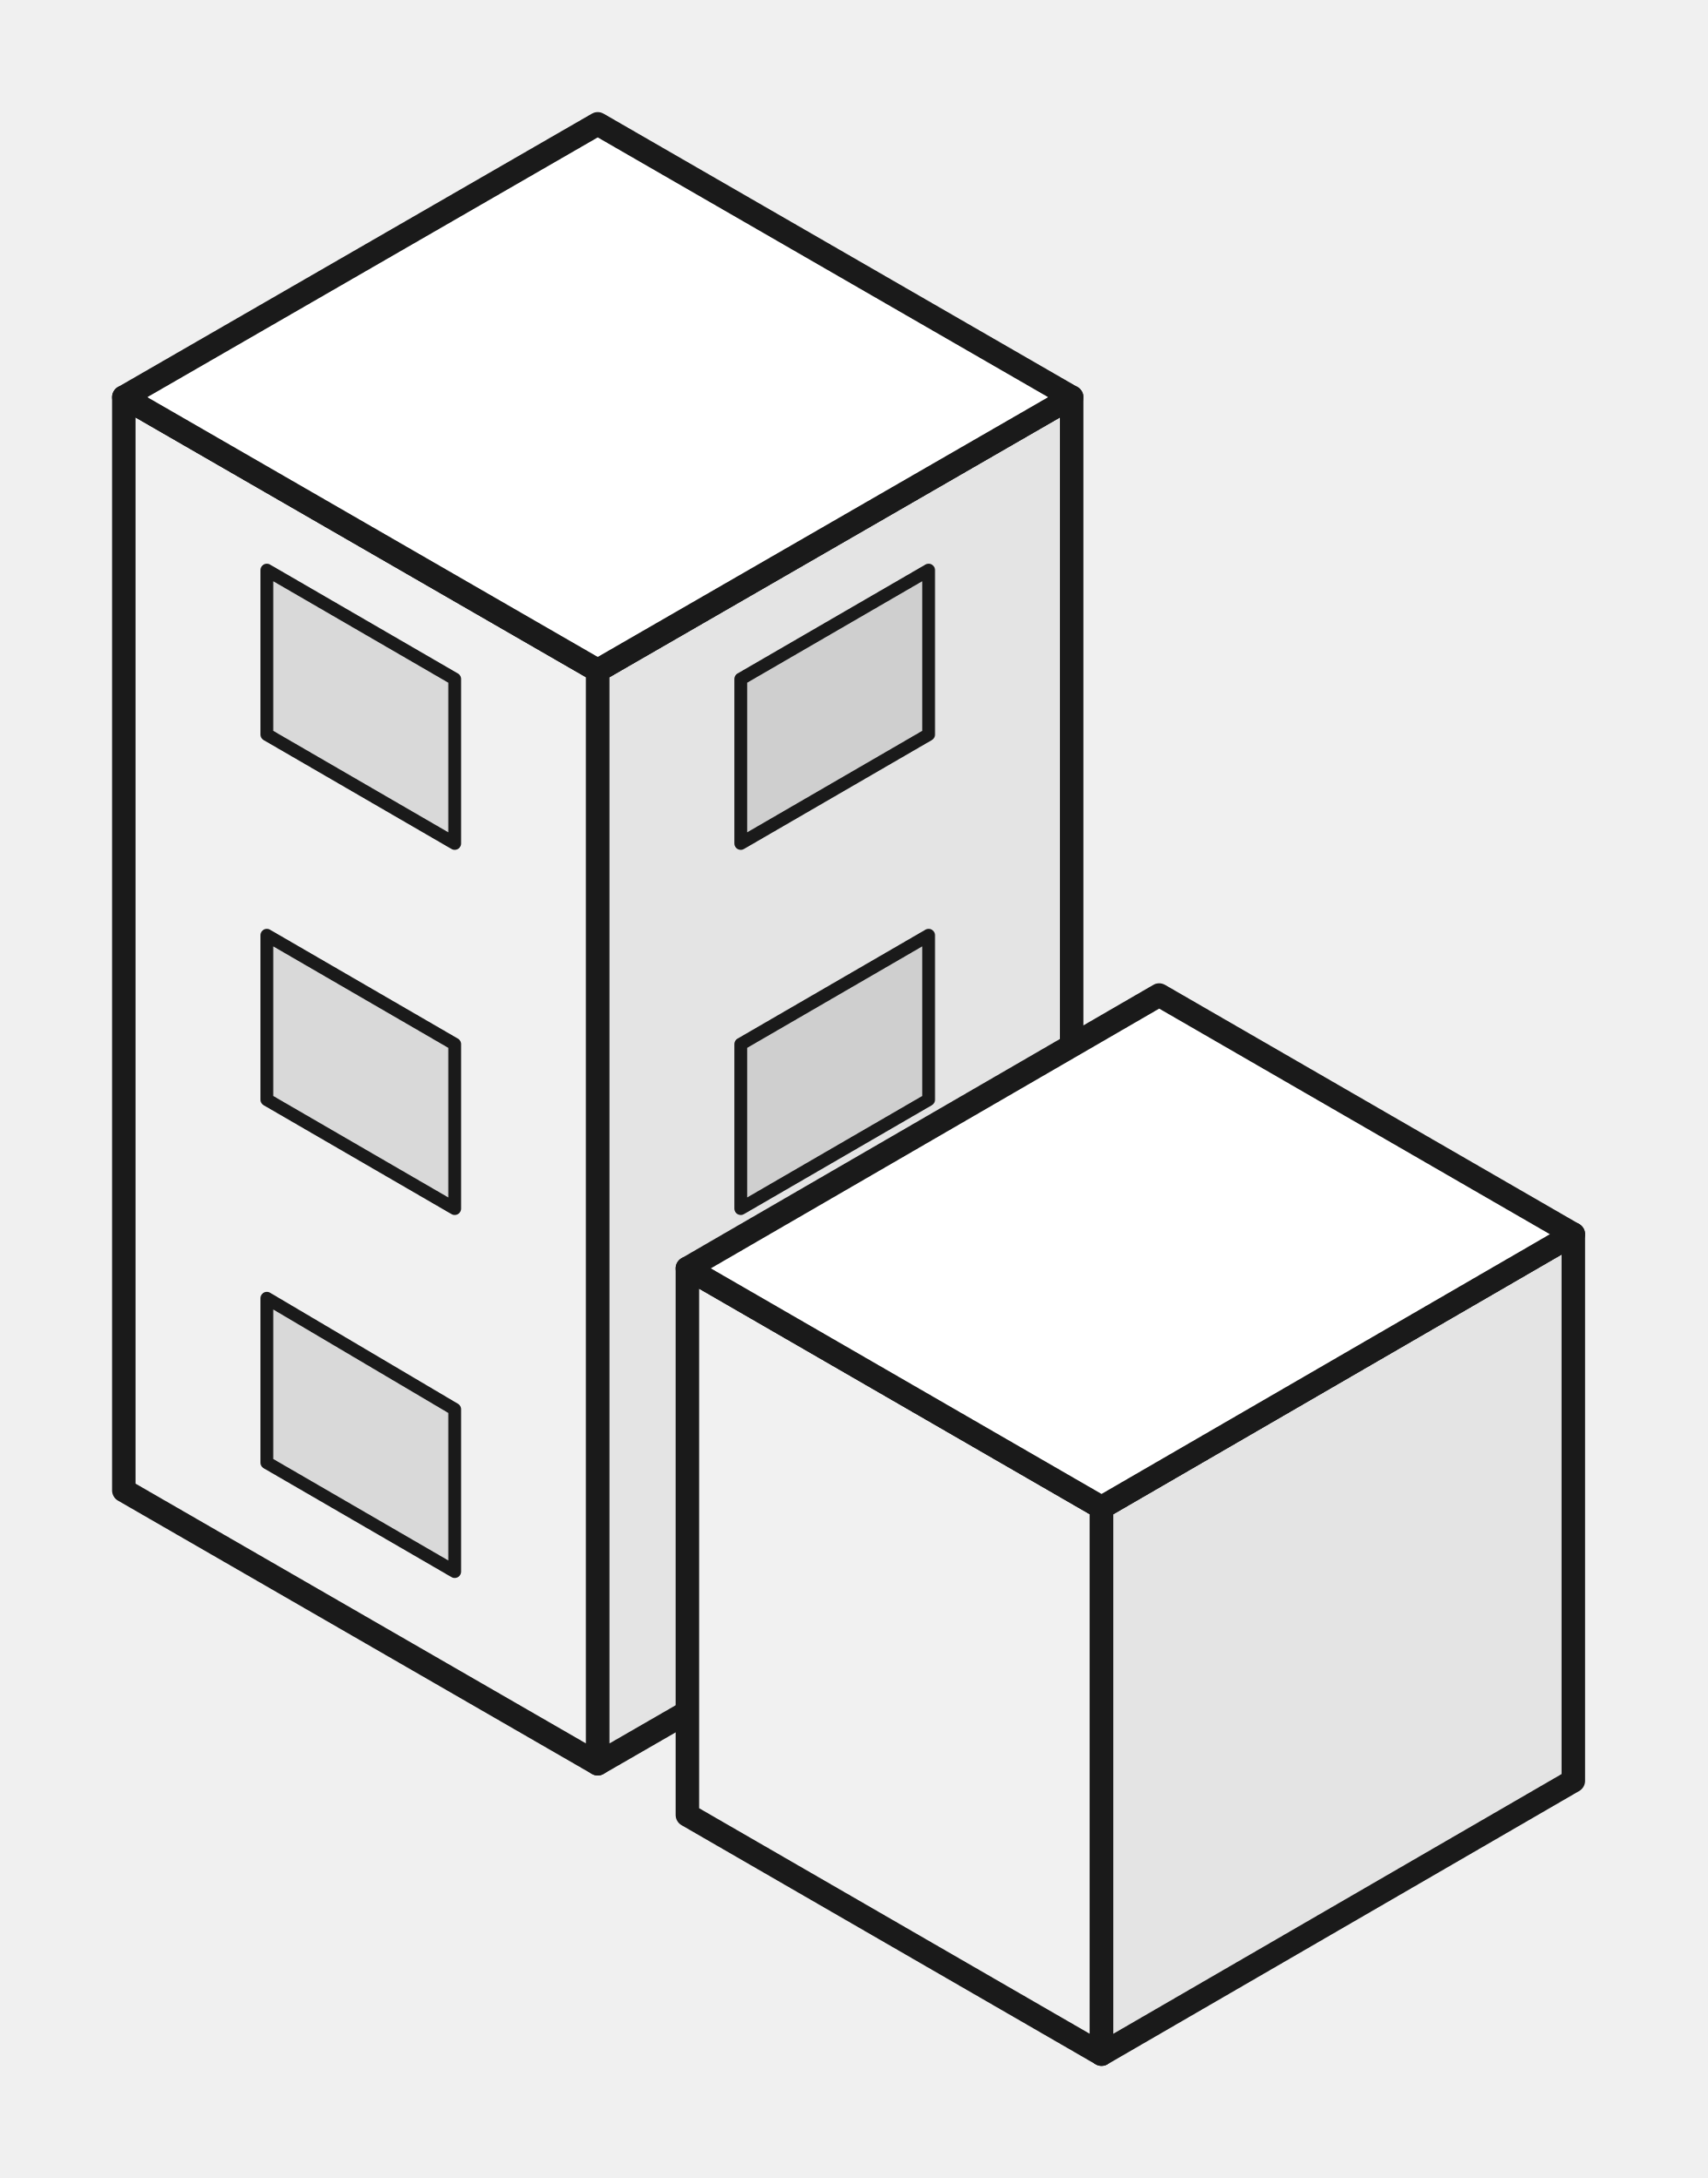
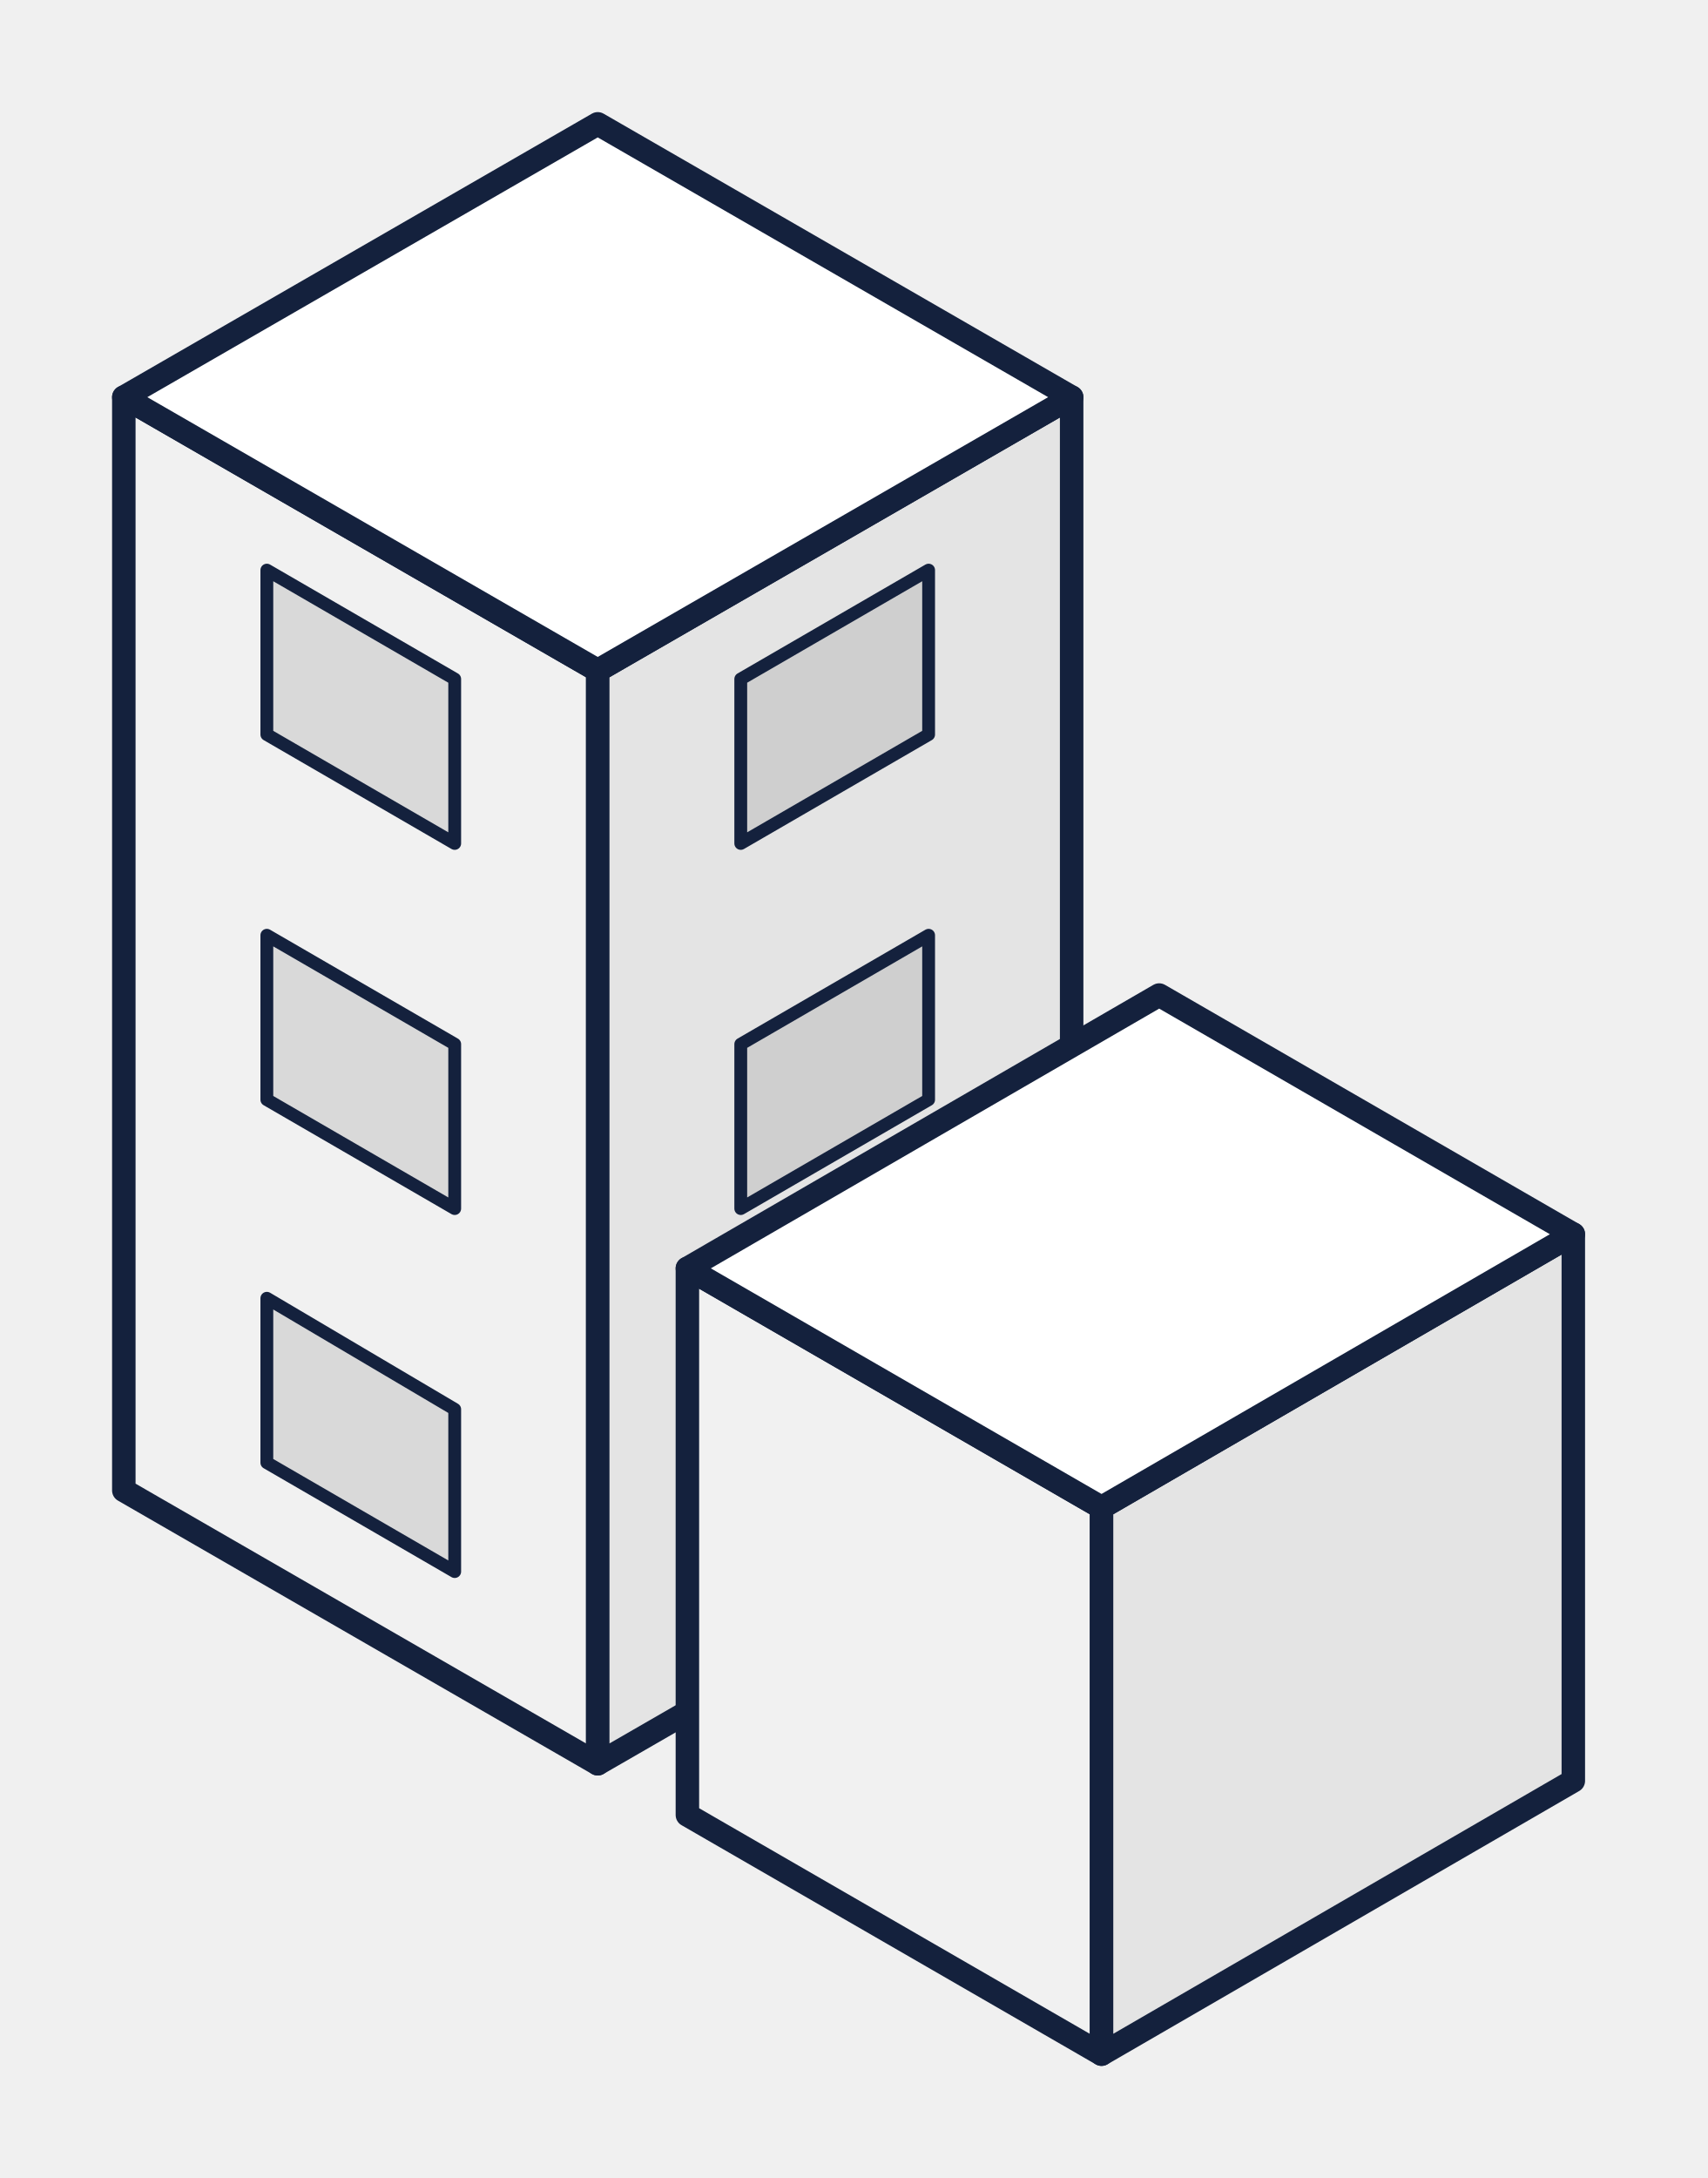
<svg xmlns="http://www.w3.org/2000/svg" viewBox="-28 -57 80 102">
-   <polygon points="-22.2,12.8 0.0,25.6 0.0,-25.6 -22.2,-38.4" fill="#f1f1f1" stroke="#1a1a1a" stroke-width="1.1" stroke-linejoin="round" />
-   <polygon points="22.2,12.8 0.0,25.6 0.0,-25.6 22.2,-38.4" fill="#e4e4e4" stroke="#1a1a1a" stroke-width="1.1" stroke-linejoin="round" />
-   <polygon points="0.0,-51.2 22.2,-38.4 0.0,-25.6 -22.2,-38.4" fill="#ffffff" stroke="#1a1a1a" stroke-width="1.1" stroke-linejoin="round" />
-   <polygon points="-15.5,11.5 -6.7,16.6 -6.7,9.0 -15.5,3.8" fill="#d9d9d9" stroke="#1a1a1a" stroke-width="0.6" stroke-linejoin="round" />
-   <polygon points="15.5,11.5 6.7,16.6 6.7,9.0 15.5,3.8" fill="#cfcfcf" stroke="#1a1a1a" stroke-width="0.6" stroke-linejoin="round" />
-   <polygon points="-15.5,-5.5 -6.7,-0.4 -6.7,-8.1 -15.5,-13.2" fill="#d9d9d9" stroke="#1a1a1a" stroke-width="0.6" stroke-linejoin="round" />
-   <polygon points="15.5,-5.5 6.7,-0.4 6.7,-8.1 15.5,-13.2" fill="#cfcfcf" stroke="#1a1a1a" stroke-width="0.6" stroke-linejoin="round" />
-   <polygon points="-15.5,-22.6 -6.7,-17.5 -6.7,-25.2 -15.5,-30.3" fill="#d9d9d9" stroke="#1a1a1a" stroke-width="0.6" stroke-linejoin="round" />
-   <polygon points="15.5,-22.6 6.7,-17.5 6.7,-25.2 15.5,-30.3" fill="#cfcfcf" stroke="#1a1a1a" stroke-width="0.6" stroke-linejoin="round" />
-   <polygon points="4.2,28.0 23.6,39.2 23.6,13.6 4.2,2.4" fill="#f1f1f1" stroke="#1a1a1a" stroke-width="1.1" stroke-linejoin="round" />
-   <polygon points="45.7,26.4 23.6,39.2 23.6,13.6 45.7,0.8" fill="#e4e4e4" stroke="#1a1a1a" stroke-width="1.1" stroke-linejoin="round" />
-   <polygon points="26.3,-10.4 45.7,0.8 23.6,13.6 4.2,2.4" fill="#ffffff" stroke="#1a1a1a" stroke-width="1.1" stroke-linejoin="round" />
+   <polygon points="-22.2,12.8 0.0,25.6 0.0,-25.6 -22.2,-38.4" fill="#f1f1f1" stroke="#14213d" stroke-width="1.1" stroke-linejoin="round" />
+   <polygon points="22.2,12.8 0.0,25.6 0.0,-25.6 22.2,-38.4" fill="#e4e4e4" stroke="#14213d" stroke-width="1.1" stroke-linejoin="round" />
+   <polygon points="0.0,-51.2 22.2,-38.4 0.0,-25.6 -22.2,-38.4" fill="#ffffff" stroke="#14213d" stroke-width="1.1" stroke-linejoin="round" />
+   <polygon points="-15.5,11.5 -6.7,16.6 -6.7,9.0 -15.5,3.8" fill="#d9d9d9" stroke="#14213d" stroke-width="0.6" stroke-linejoin="round" />
+   <polygon points="15.5,11.5 6.7,16.6 6.7,9.0 15.5,3.8" fill="#cfcfcf" stroke="#14213d" stroke-width="0.6" stroke-linejoin="round" />
+   <polygon points="-15.5,-5.5 -6.7,-0.4 -6.7,-8.1 -15.5,-13.2" fill="#d9d9d9" stroke="#14213d" stroke-width="0.6" stroke-linejoin="round" />
+   <polygon points="15.5,-5.5 6.7,-0.4 6.7,-8.1 15.5,-13.2" fill="#cfcfcf" stroke="#14213d" stroke-width="0.6" stroke-linejoin="round" />
+   <polygon points="-15.5,-22.6 -6.7,-17.5 -6.7,-25.2 -15.5,-30.3" fill="#d9d9d9" stroke="#14213d" stroke-width="0.6" stroke-linejoin="round" />
+   <polygon points="15.5,-22.6 6.7,-17.5 6.7,-25.2 15.5,-30.3" fill="#cfcfcf" stroke="#14213d" stroke-width="0.6" stroke-linejoin="round" />
+   <polygon points="4.2,28.0 23.6,39.2 23.6,13.6 4.2,2.4" fill="#f1f1f1" stroke="#14213d" stroke-width="1.1" stroke-linejoin="round" />
+   <polygon points="45.7,26.4 23.6,39.2 23.6,13.6 45.7,0.8" fill="#e4e4e4" stroke="#14213d" stroke-width="1.1" stroke-linejoin="round" />
+   <polygon points="26.3,-10.4 45.7,0.8 23.6,13.6 4.2,2.4" fill="#ffffff" stroke="#14213d" stroke-width="1.1" stroke-linejoin="round" />
</svg>
